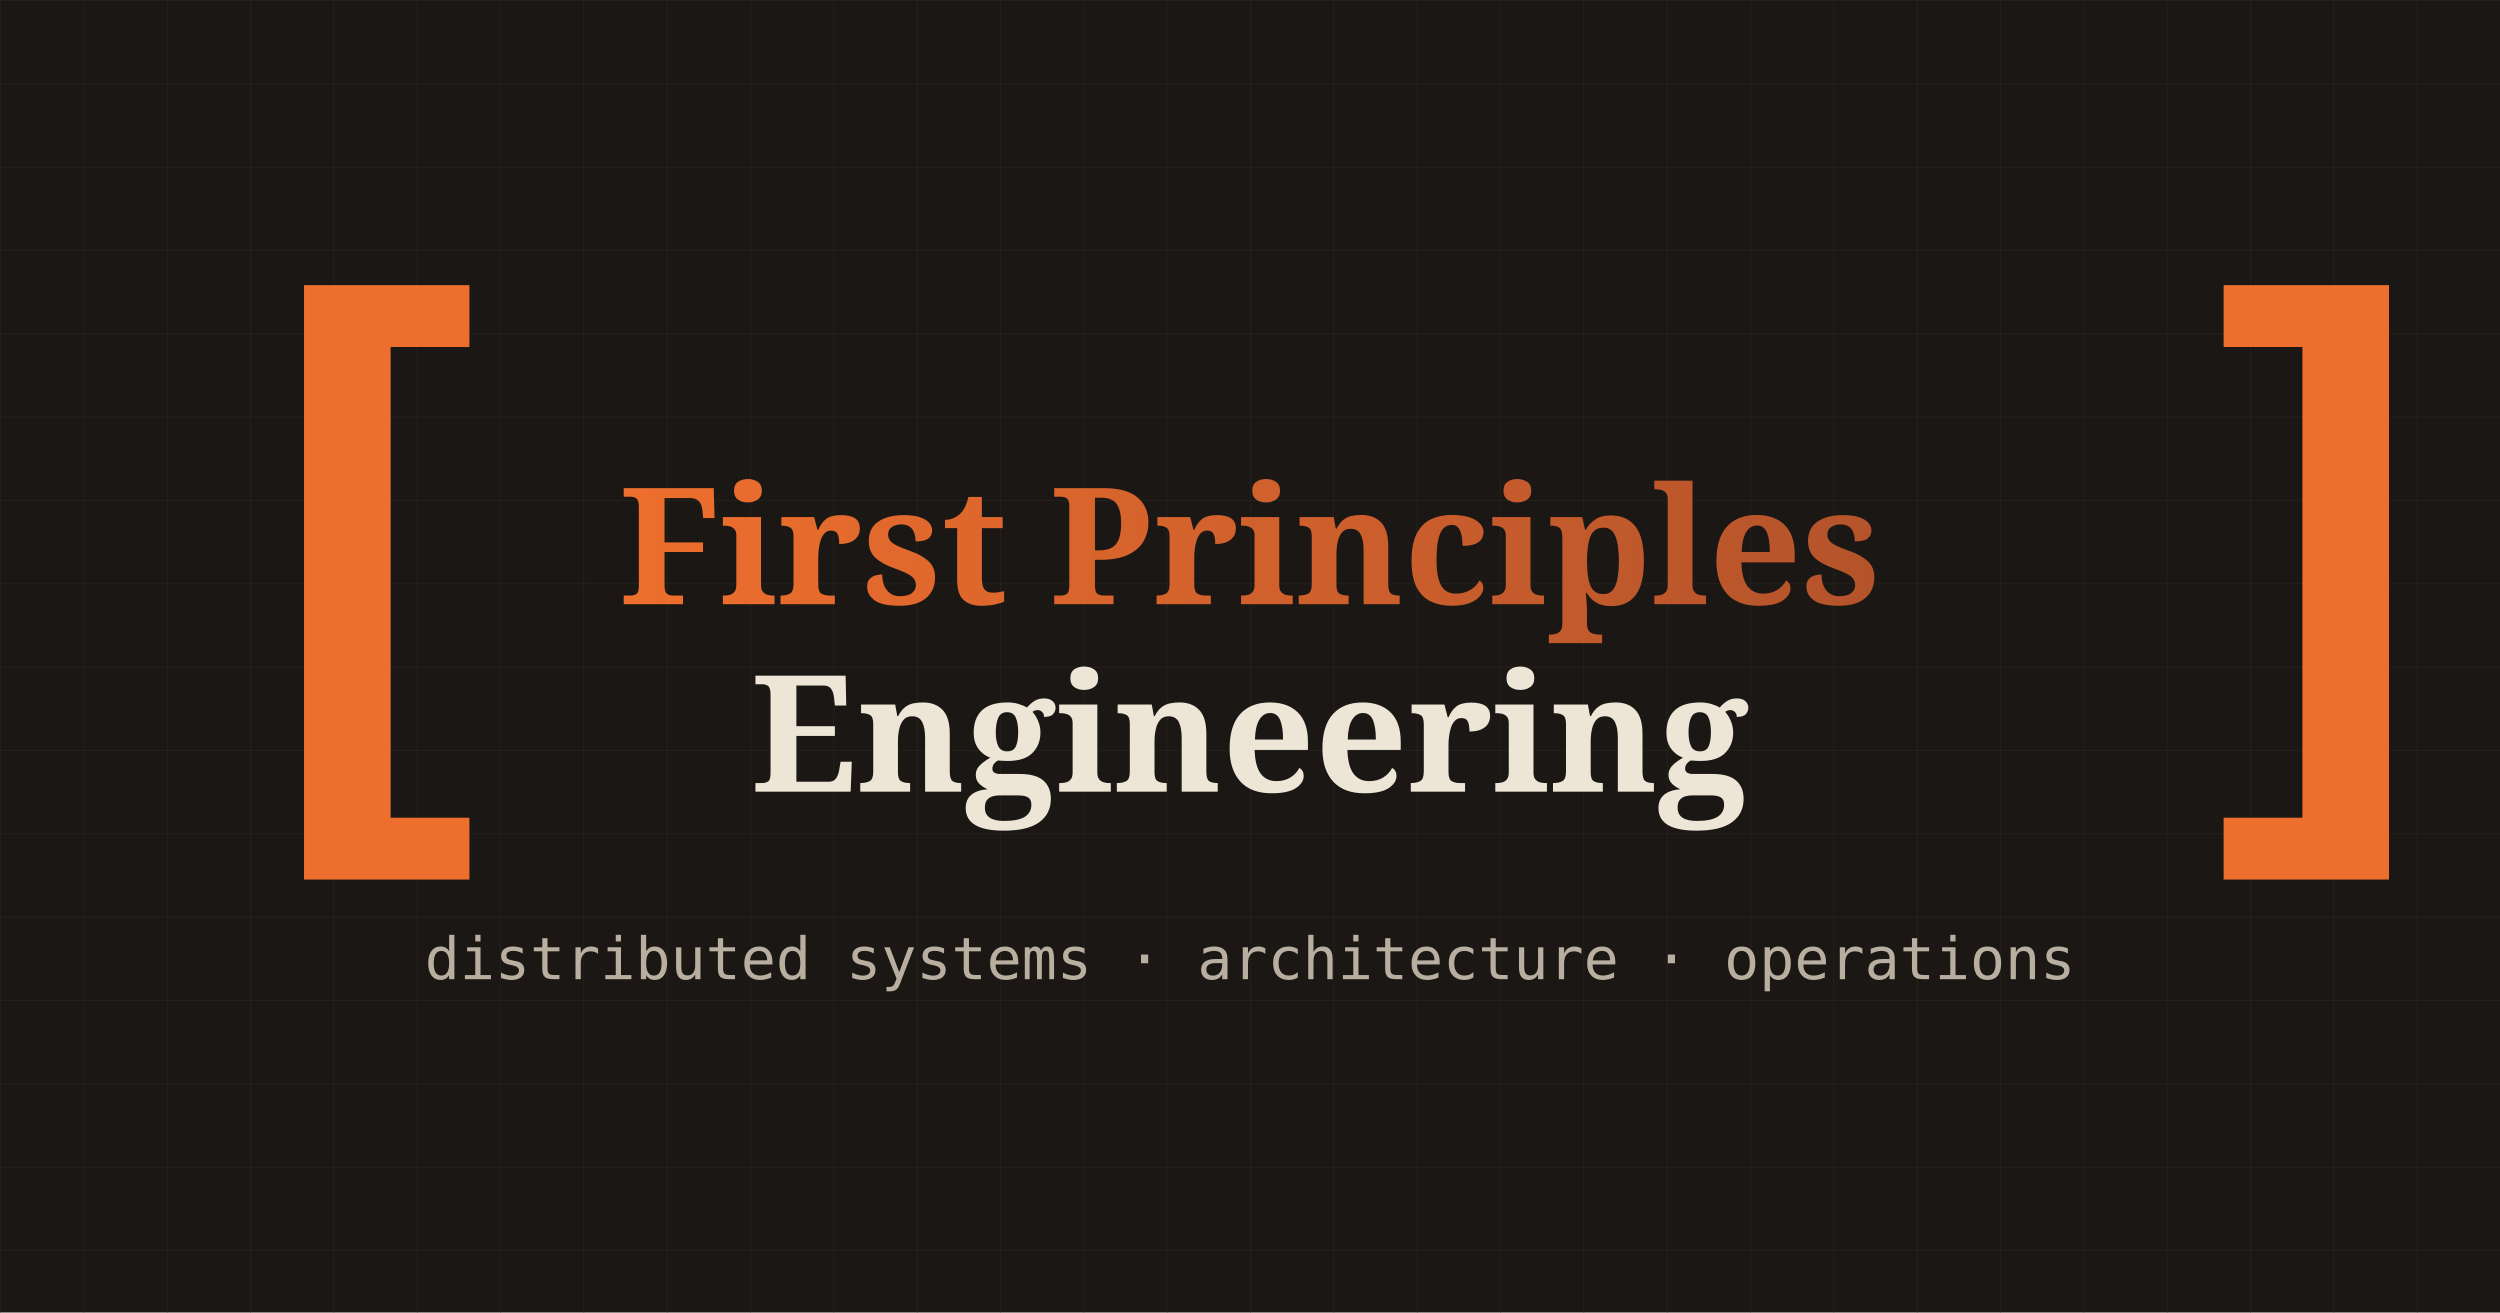
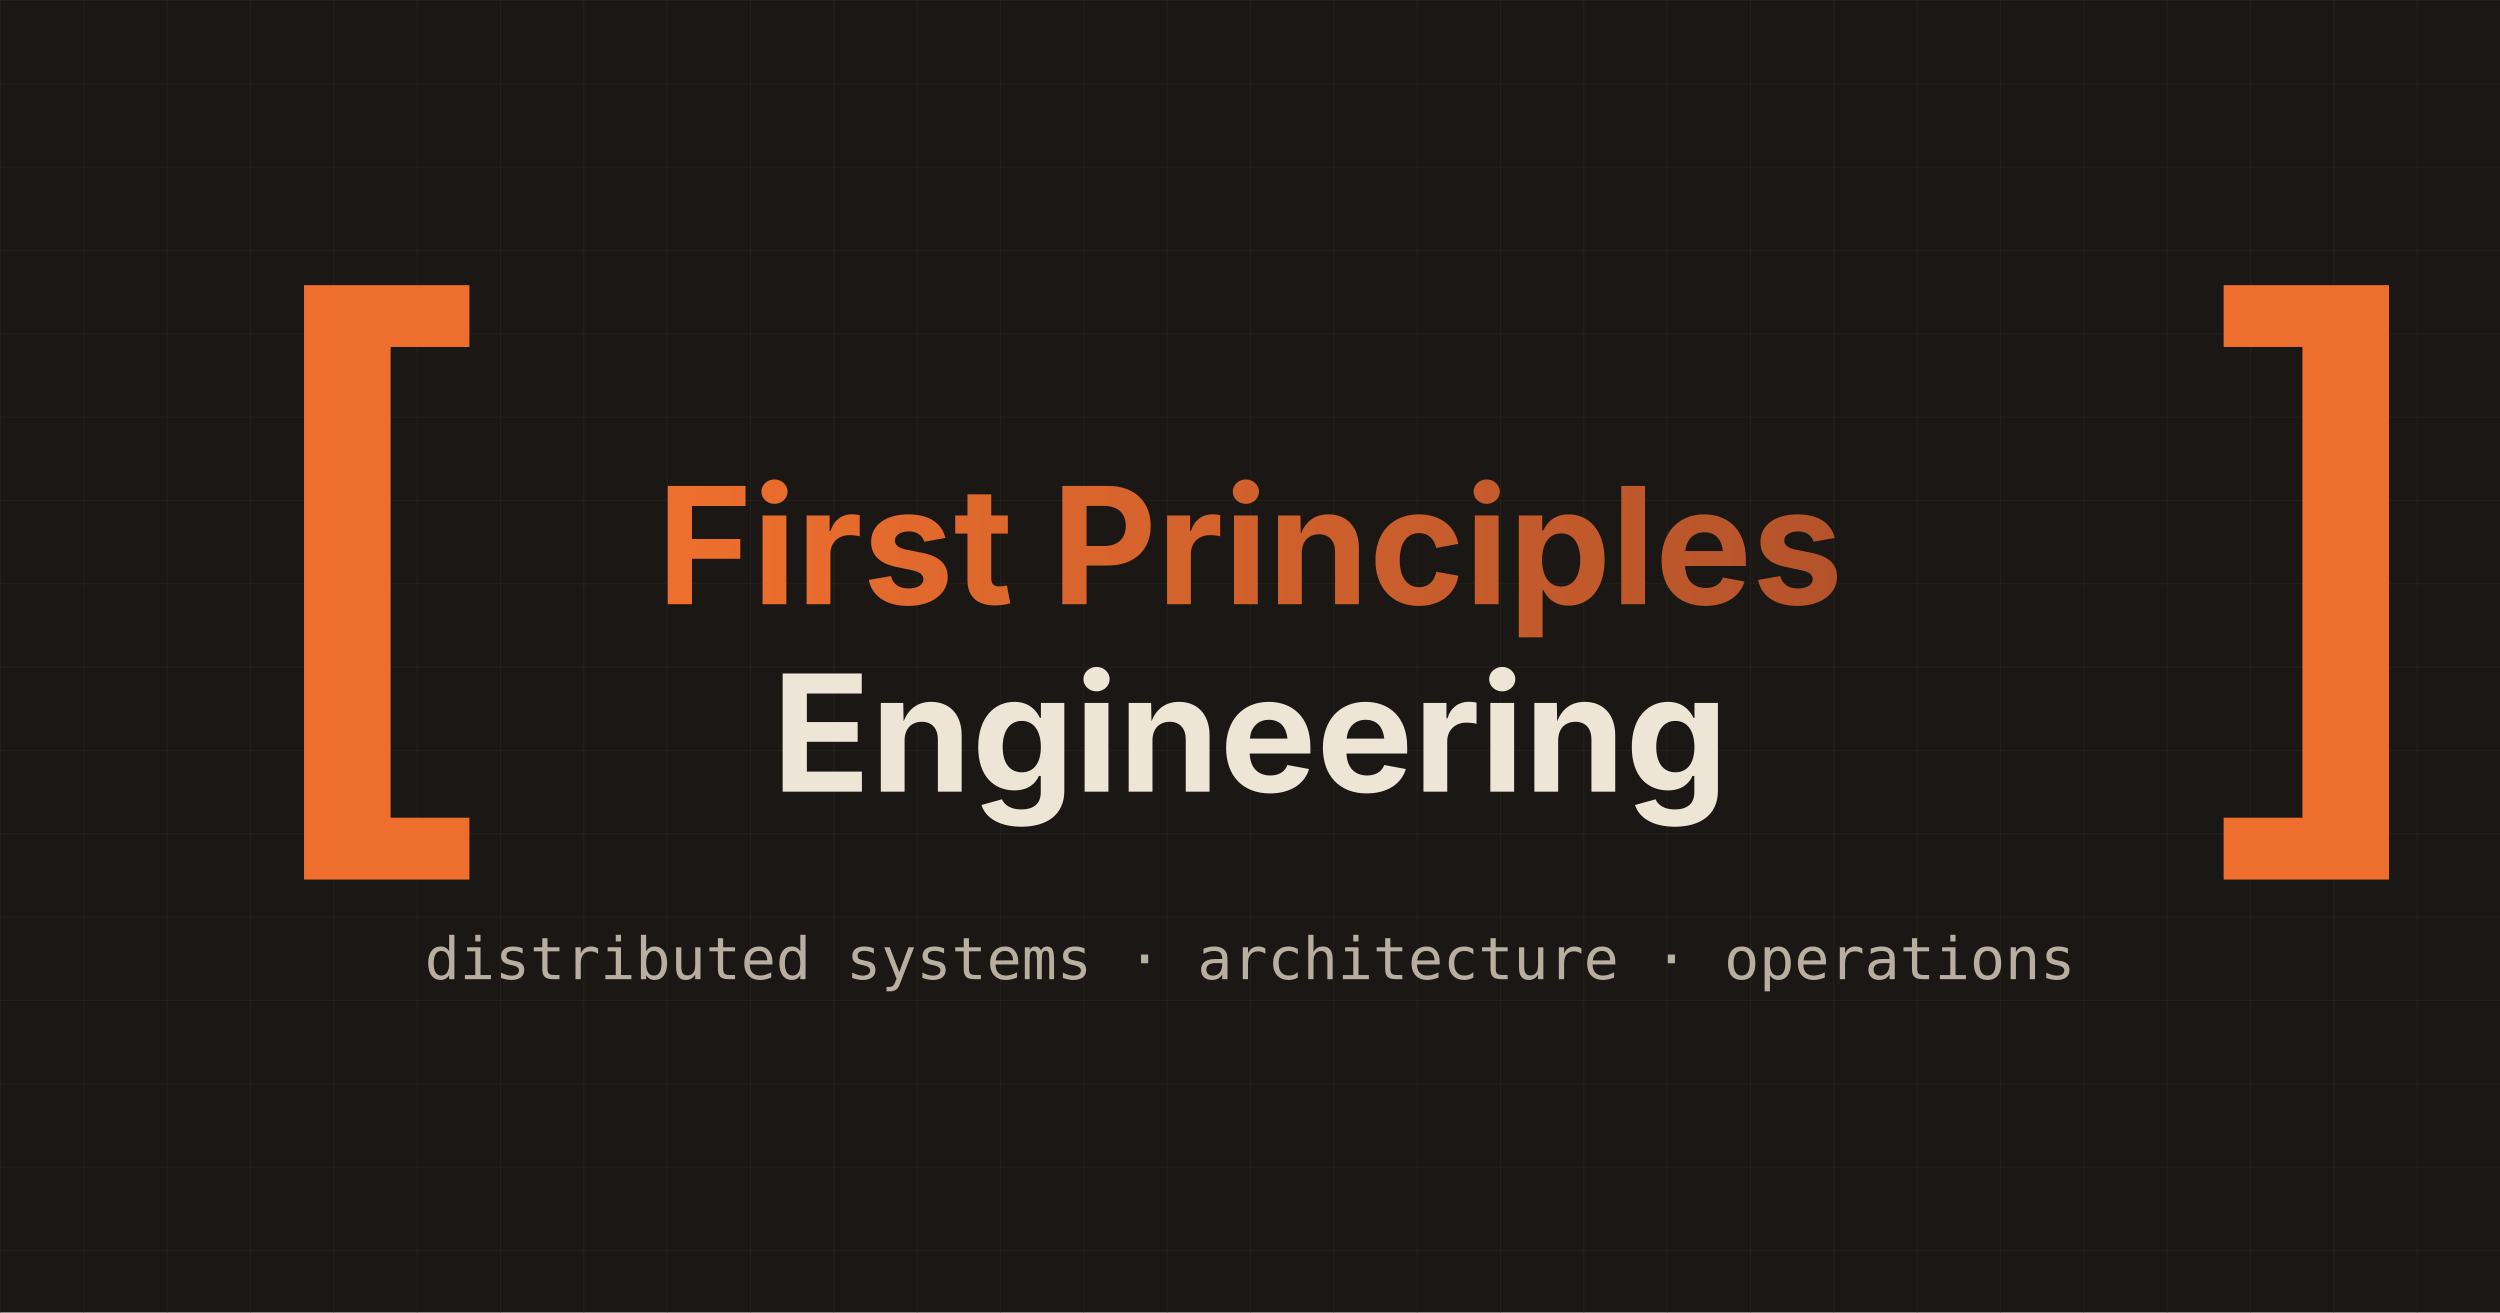
<svg xmlns="http://www.w3.org/2000/svg" viewBox="0 0 1200 630" width="1200" height="630">
  <defs>
    <linearGradient id="accent" x1="0" y1="0" x2="1" y2="0">
      <stop offset="0%" stop-color="#ee6f2d" />
      <stop offset="100%" stop-color="#b4532b" />
    </linearGradient>
    <pattern id="grid" width="40" height="40" patternUnits="userSpaceOnUse">
      <path d="M 40 0 L 0 0 0 40" fill="none" stroke="#2c2823" stroke-width="0.5" />
    </pattern>
  </defs>
  <rect width="1200" height="630" fill="#1a1714" />
  <rect width="1200" height="630" fill="url(#grid)" />
  <g fill="#ede6d6">
-     <text x="80" y="380" font-size="320" font-weight="700" fill="#ee6f2d" font-family="'IBM Plex Mono', ui-monospace, monospace">[</text>
-     <text x="1020" y="380" font-size="320" font-weight="700" fill="#ee6f2d" font-family="'IBM Plex Mono', ui-monospace, monospace">]</text>
-     <text x="600" y="290" font-size="78" font-weight="700" text-anchor="middle" fill="url(#accent)" font-family="'Fraunces', Georgia, serif">First Principles</text>
-     <text x="600" y="380" font-size="78" font-weight="700" text-anchor="middle" fill="#ede6d6" font-family="'Fraunces', Georgia, serif">Engineering</text>
-     <text x="600" y="470" font-size="28" font-weight="400" text-anchor="middle" fill="#b8afa0" font-family="'IBM Plex Mono', ui-monospace, monospace">distributed systems · architecture · operations</text>
+     <text x="80" y="380" font-size="320" font-weight="700" fill="#ee6f2d" font-family="'JetBrains Mono', ui-monospace, monospace">[</text>
+     <text x="1020" y="380" font-size="320" font-weight="700" fill="#ee6f2d" font-family="'JetBrains Mono', ui-monospace, monospace">]</text>
+     <text x="600" y="290" font-size="78" font-weight="700" text-anchor="middle" fill="url(#accent)" font-family="'Inter', -apple-system, BlinkMacSystemFont, 'Segoe UI', sans-serif">First Principles</text>
+     <text x="600" y="380" font-size="78" font-weight="700" text-anchor="middle" fill="#ede6d6" font-family="'Inter', -apple-system, BlinkMacSystemFont, 'Segoe UI', sans-serif">Engineering</text>
+     <text x="600" y="470" font-size="28" font-weight="400" text-anchor="middle" fill="#b8afa0" font-family="'JetBrains Mono', ui-monospace, monospace">distributed systems · architecture · operations</text>
  </g>
</svg>
